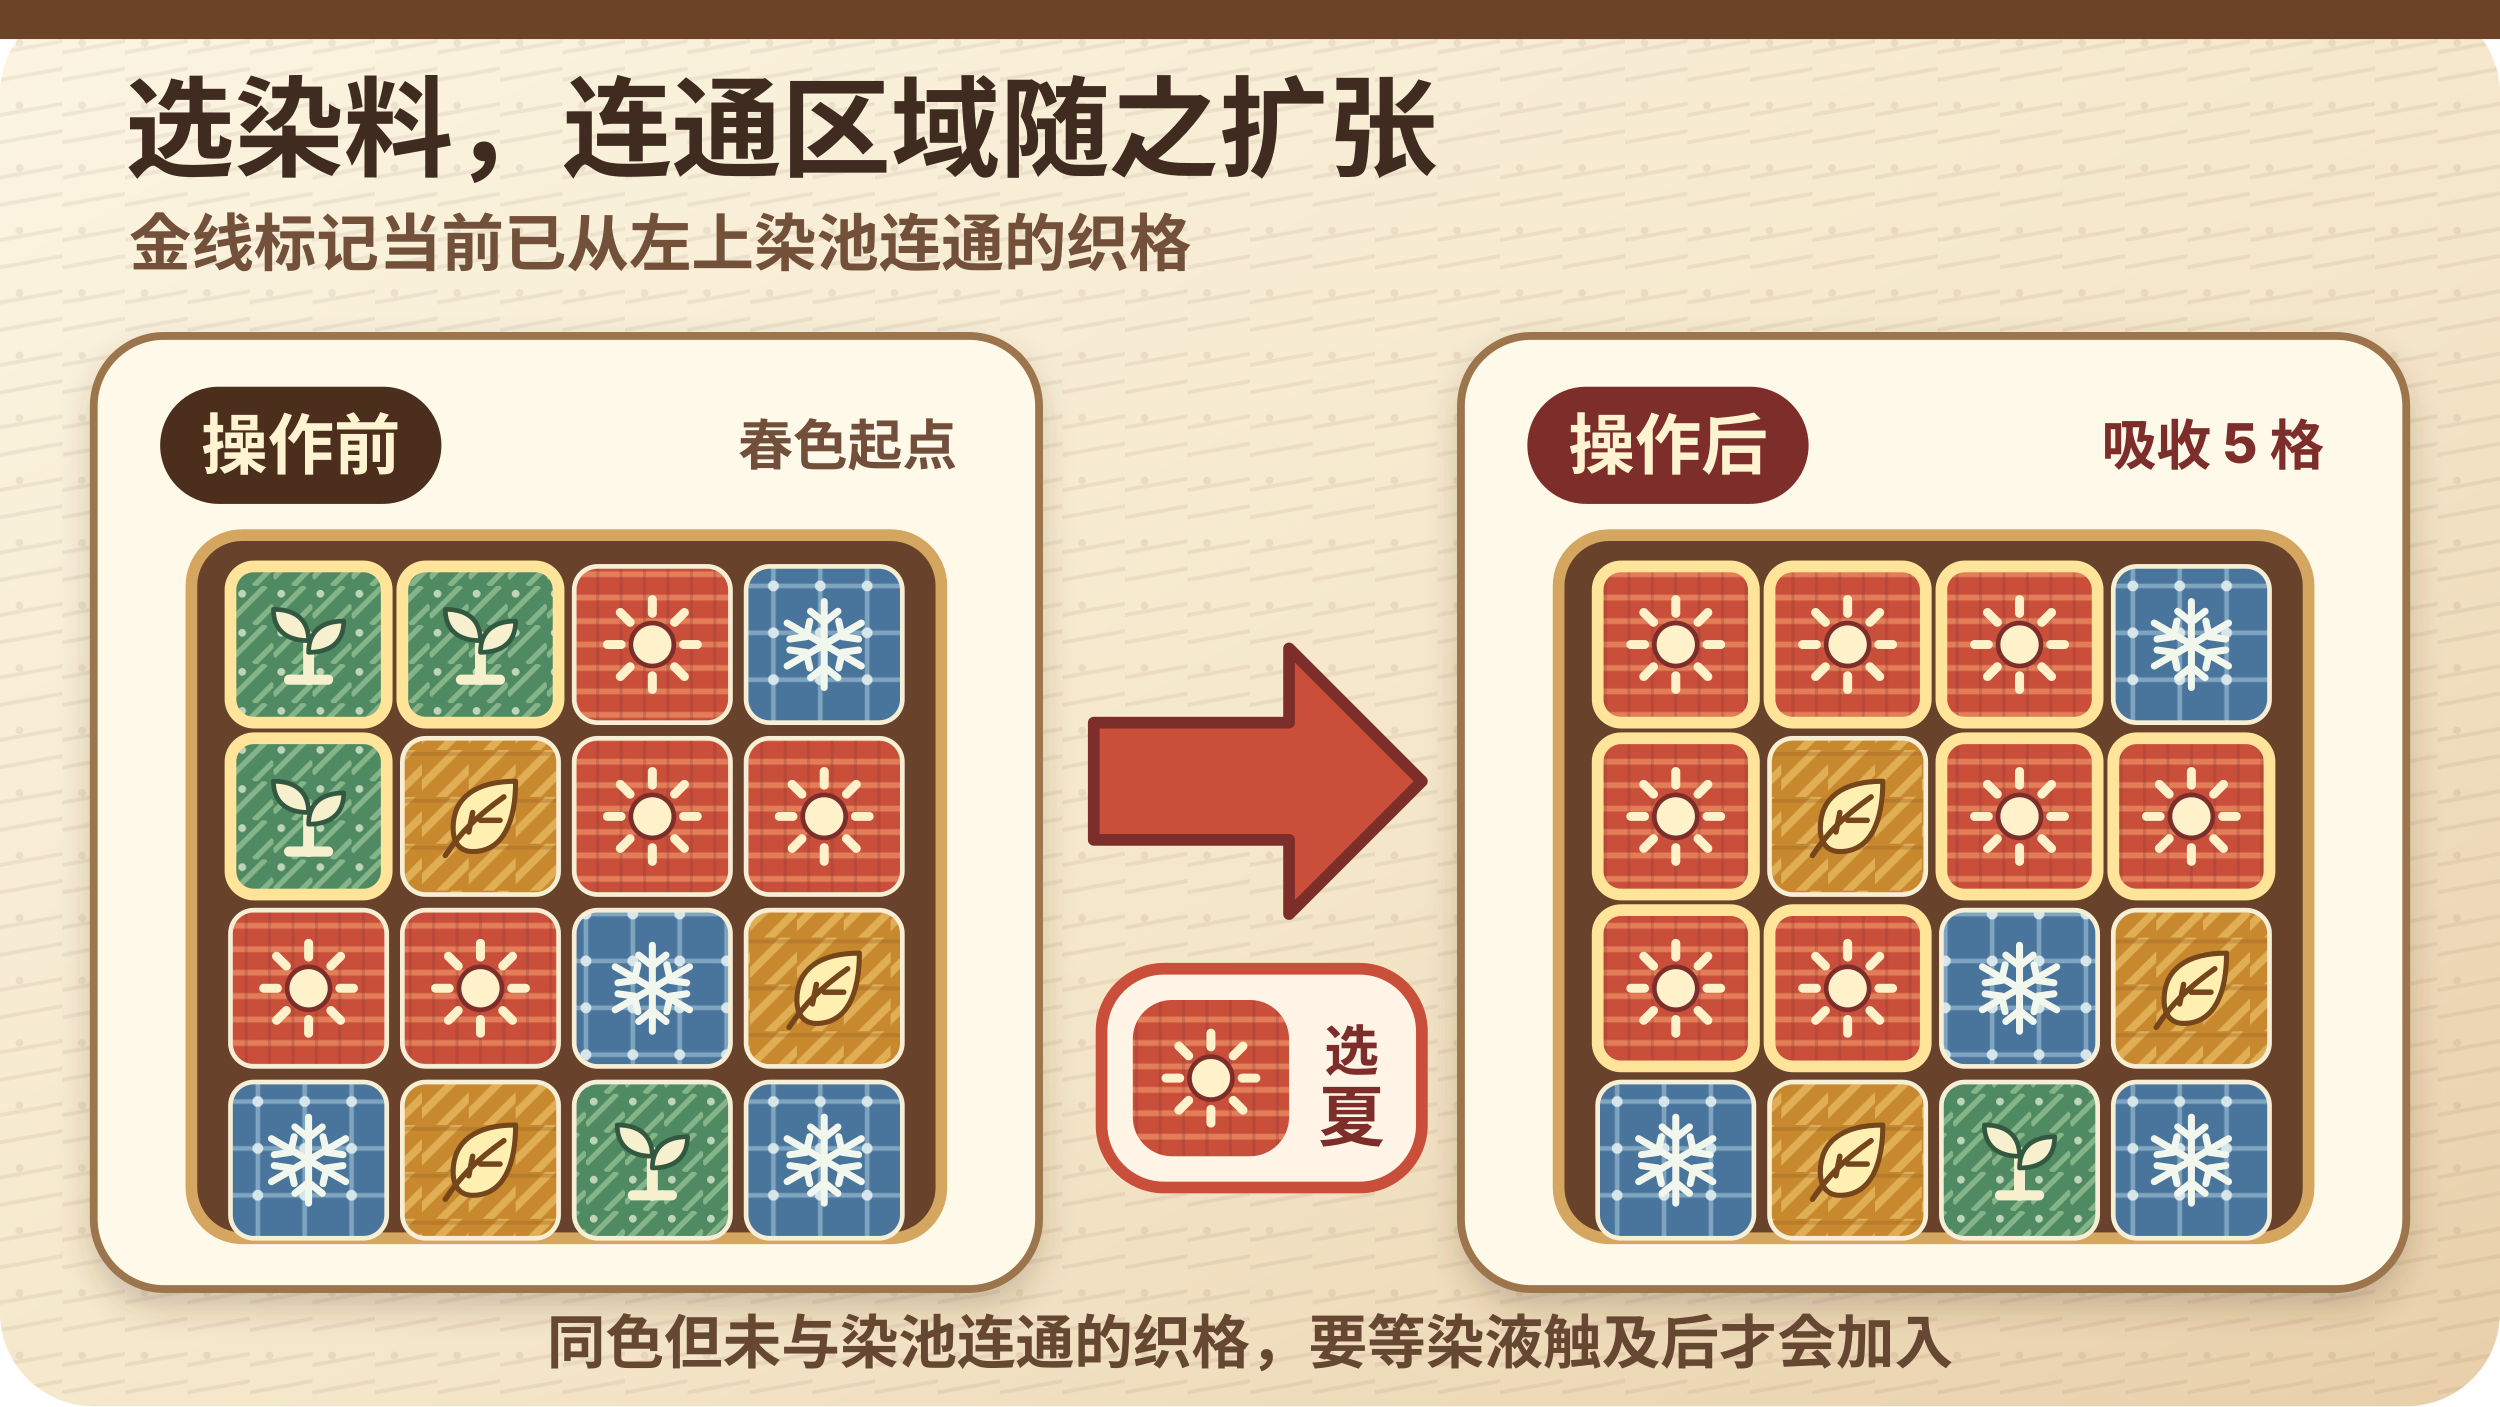
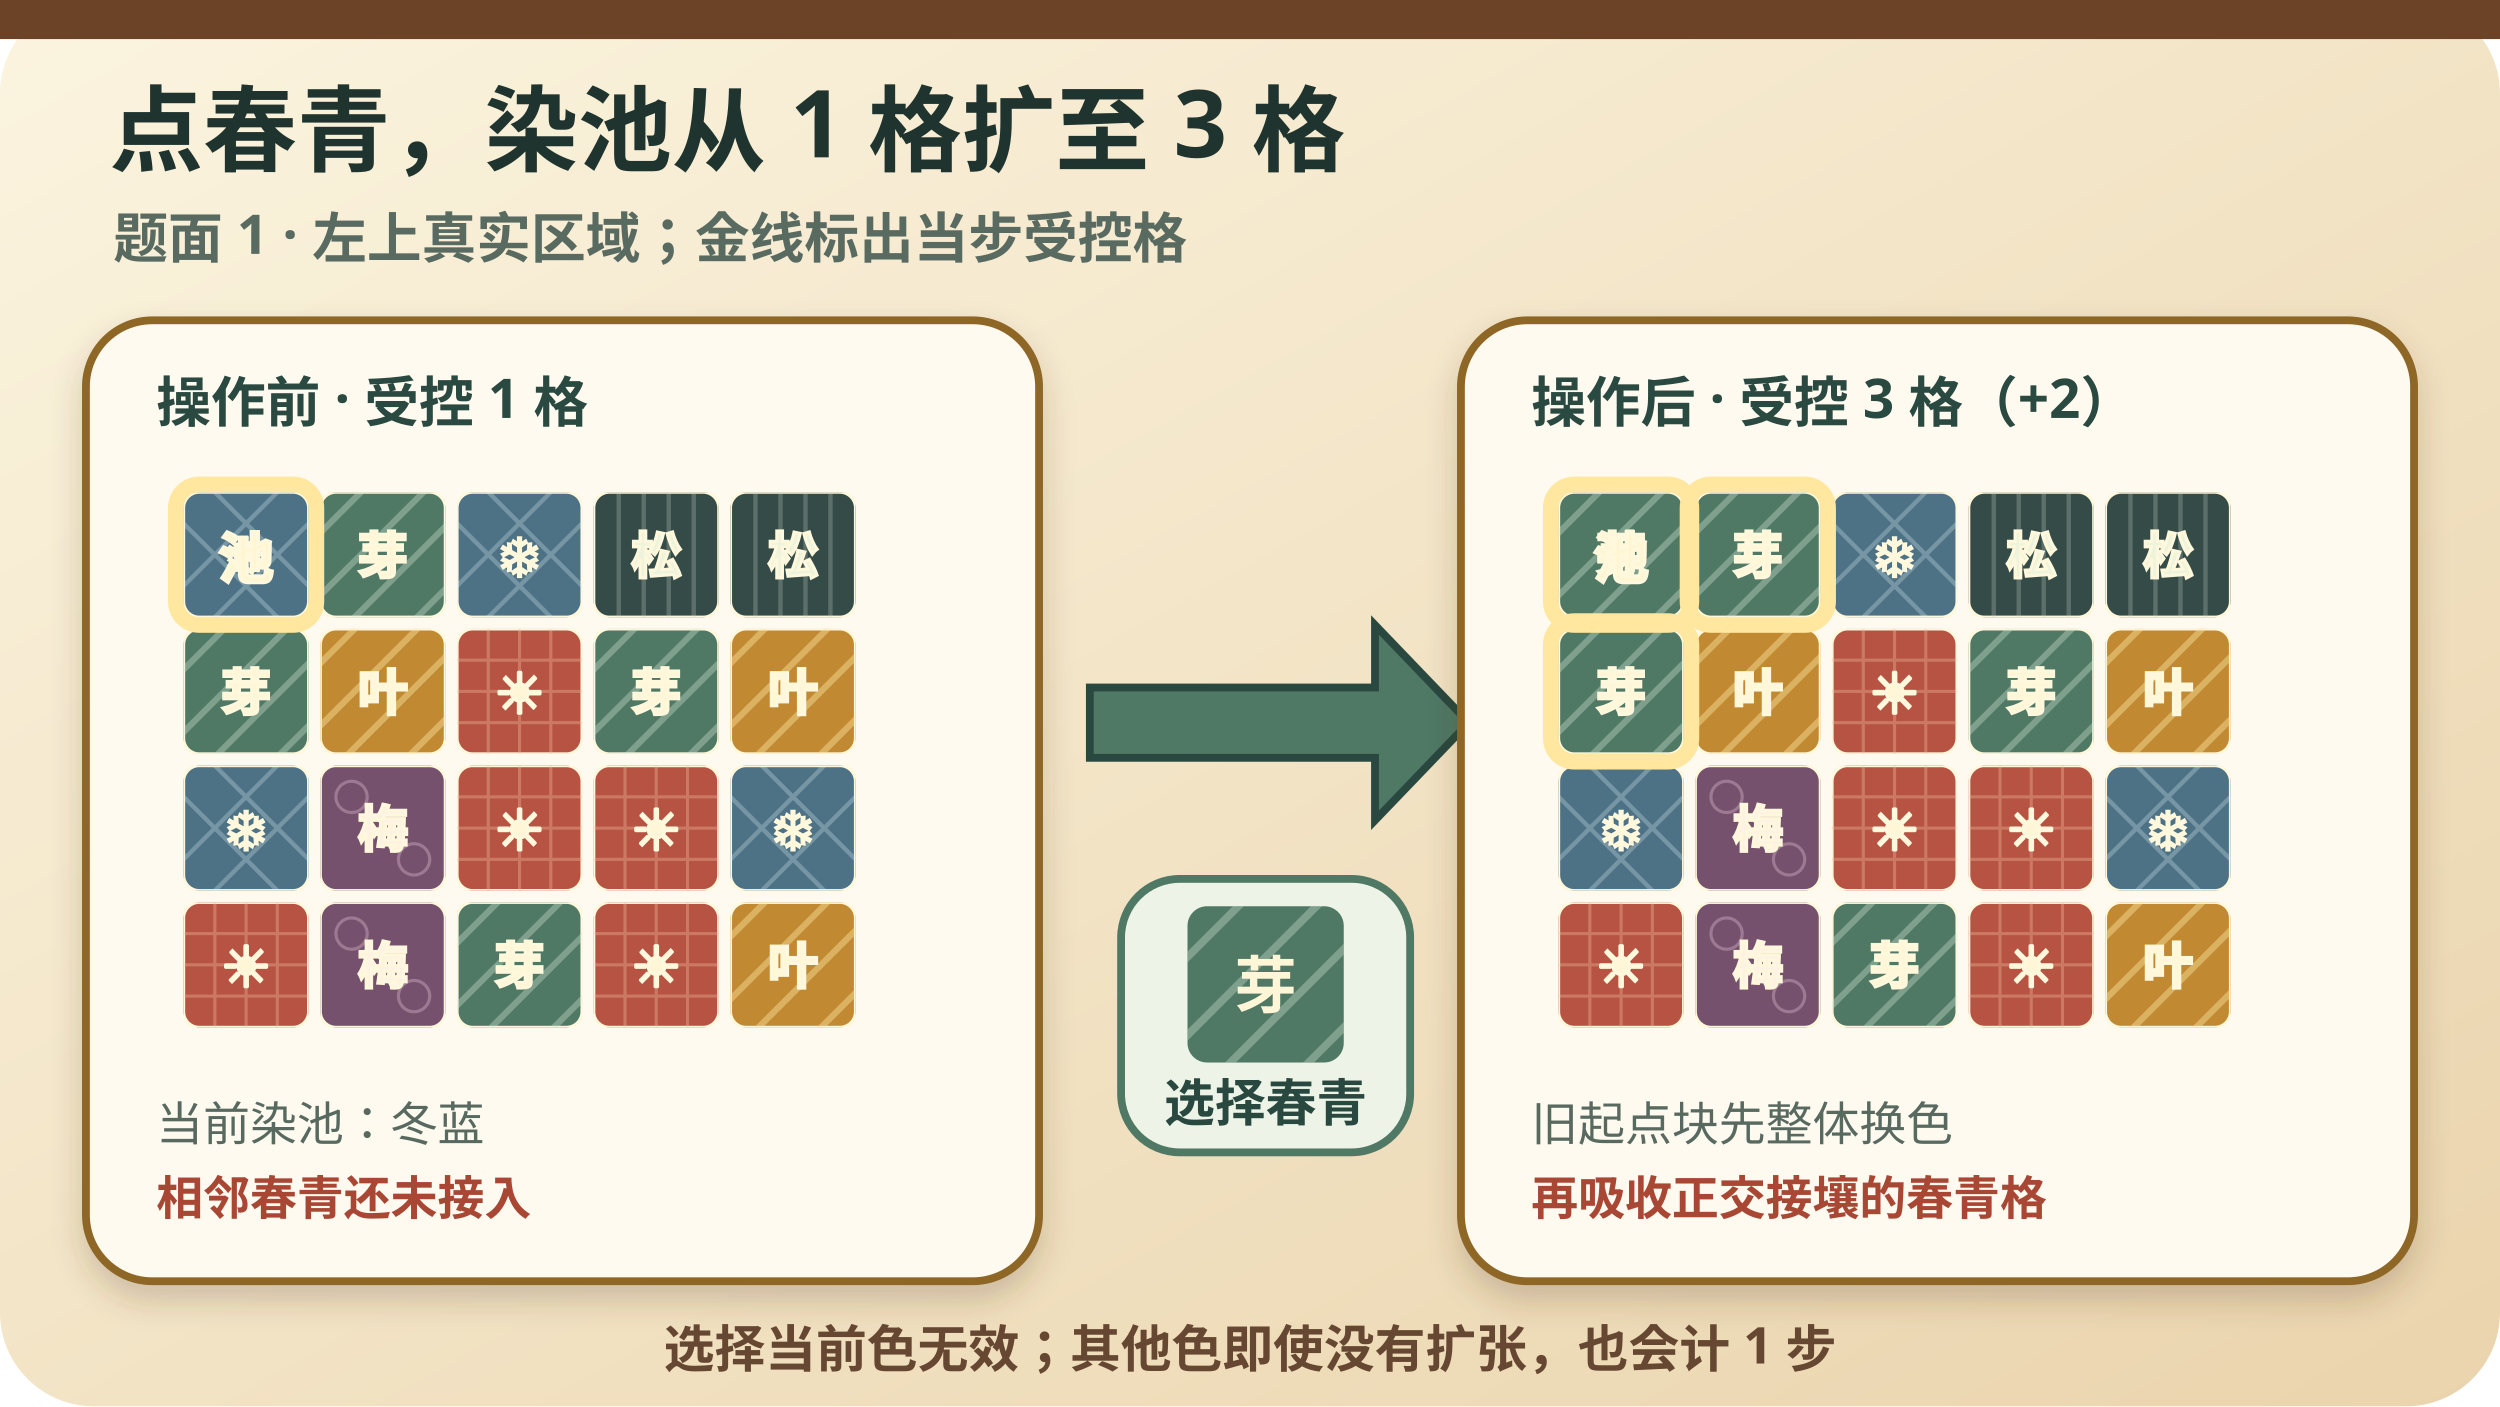
- <svg xmlns="http://www.w3.org/2000/svg" viewBox="0 0 640 360" preserveAspectRatio="xMidYMid meet" role="img" aria-labelledby="action-title action-desc">
+ <svg xmlns="http://www.w3.org/2000/svg" viewBox="0 0 640 360" preserveAspectRatio="xMidYMid meet" role="img" aria-labelledby="action-title action-desc" data-tutorial-state="action" data-preset-id="12x12-easy" data-seed="1" data-selected-dye="0" data-before-controlled="1" data-after-controlled="3" data-expanded-by="2" data-board-prefix="3,0,3,5,5;0,2,1,0,2;3,4,1,1,3;1,4,0,1,2">
  <defs>
    <linearGradient id="paper" x1="0" y1="0" x2="1" y2="1">
-       <stop offset="0" stop-color="#fcf5e2" />
-       <stop offset="0.58" stop-color="#f4e6c9" />
-       <stop offset="1" stop-color="#e8cfaa" />
+       <stop stop-color="#fbf4df" />
+       <stop offset="1" stop-color="#ead4ad" />
    </linearGradient>
-     <pattern id="fibre" width="16" height="16" patternUnits="userSpaceOnUse">
-       <path d="M-3 5L19 1M-3 14L19 10" stroke="#66442d" stroke-width="1" opacity="0.08" />
-       <circle cx="5" cy="11" r="1" fill="#66442d" opacity="0.09" />
-     </pattern>
-     <pattern id="spring" width="10" height="10" patternUnits="userSpaceOnUse">
-       <rect width="10" height="10" fill="#4f8a62" />
-       <path d="M0 8L8 0M5 10L10 5" stroke="#b4d9aa" stroke-width="1.4" opacity="0.53" />
-       <circle cx="2" cy="2" r="1" fill="#edf5db" opacity="0.7" />
-     </pattern>
-     <pattern id="summer" width="12" height="12" patternUnits="userSpaceOnUse">
-       <rect width="12" height="12" fill="#c94f3b" />
-       <path d="M0 3H12M0 9H12" stroke="#f5a36f" stroke-width="1.5" opacity="0.55" />
-       <path d="M3 0V12M9 0V12" stroke="#7d2e2a" stroke-width="0.8" opacity="0.22" />
-     </pattern>
-     <pattern id="autumn" width="12" height="12" patternUnits="userSpaceOnUse">
-       <rect width="12" height="12" fill="#c8892f" />
-       <path d="M-2 11L11-2M3 14L14 3" stroke="#f3cc72" stroke-width="2" opacity="0.55" />
-       <path d="M0 1H12" stroke="#8e5620" stroke-width="1" opacity="0.28" />
-     </pattern>
-     <pattern id="winter" width="12" height="12" patternUnits="userSpaceOnUse">
-       <rect width="12" height="12" fill="#49759d" />
-       <path d="M0 6H12M6 0V12" stroke="#b8d8e3" stroke-width="1.2" opacity="0.48" />
-       <circle cx="6" cy="6" r="1.4" fill="#eef8f6" opacity="0.78" />
-     </pattern>
    <filter id="shadow" x="-20%" y="-20%" width="140%" height="150%">
-       <feDropShadow dx="0" dy="4" stdDeviation="4" flood-color="#513522" flood-opacity="0.22" />
+       <feDropShadow dx="0" dy="4" stdDeviation="4" flood-color="#513522" flood-opacity=".22" />
    </filter>
-     <symbol id="sprout" viewBox="0 0 28 28">
-       <path d="M14 23V12" fill="none" stroke="#f6f0ce" stroke-width="2.8" stroke-linecap="round" />
-       <path d="M14 13C8 13 5 10 5 5c6 0 9 3 9 8ZM14 16c6 0 9-3 9-8-6 0-9 3-9 8Z" fill="#f6f0ce" stroke="#315942" stroke-width="1.2" stroke-linejoin="round" />
-       <path d="M9 23H19" stroke="#f6f0ce" stroke-width="2.6" stroke-linecap="round" />
+     <symbol id="d0" viewBox="0 0 40 40">
+       <rect width="40" height="40" rx="5" fill="#4f7865" />
+       <path d="M-5 18 18-5M-5 38 38-5M6 45 45 6M26 45 45 26" stroke="#d7ead7" stroke-width="2" opacity=".35" />
+       <text x="20" y="26" text-anchor="middle" fill="#fff6d8" font-family="serif" font-size="16" font-weight="800">芽</text>
    </symbol>
-     <symbol id="sun" viewBox="0 0 28 28">
-       <circle cx="14" cy="14" r="5.5" fill="#fff1c9" stroke="#7d2e2a" stroke-width="1.2" />
-       <path d="M14 2.5V6M14 22v3.5M2.5 14H6M22 14h3.5M5.8 5.8l2.5 2.5m11.4 11.4 2.5 2.5m0-16.4-2.5 2.5M8.3 19.7l-2.5 2.5" fill="none" stroke="#fff1c9" stroke-width="2.3" stroke-linecap="round" />
+     <symbol id="d1" viewBox="0 0 40 40">
+       <rect width="40" height="40" rx="5" fill="#b65343" />
+       <path d="M0 10h40M0 20h40M0 30h40M10 0v40M20 0v40M30 0v40" stroke="#f3c0a0" opacity=".35" />
+       <text x="20" y="27" text-anchor="middle" fill="#fff6d8" font-family="serif" font-size="18" font-weight="800">☀</text>
    </symbol>
-     <symbol id="leaf" viewBox="0 0 28 28">
-       <path d="M23 5C13 5 7 9 7 17c0 4 2 6 5 6 8 0 11-8 11-18Z" fill="#fff0b2" stroke="#74451e" stroke-width="1.3" stroke-linejoin="round" />
-       <path d="M5 24c4-6 8-10 15-15M11 18l1-5m2 2h5" fill="none" stroke="#74451e" stroke-width="1.4" stroke-linecap="round" />
+     <symbol id="d2" viewBox="0 0 40 40">
+       <rect width="40" height="40" rx="5" fill="#c18a32" />
+       <path d="M-4 15 15-4M-4 35 35-4M5 44 44 5M25 44 44 25" stroke="#ffe8a5" stroke-width="2" opacity=".42" />
+       <text x="20" y="26" text-anchor="middle" fill="#fff7d7" font-family="serif" font-size="16" font-weight="800">叶</text>
    </symbol>
-     <symbol id="snow" viewBox="0 0 28 28">
-       <path d="M14 3v22M4.5 8.5l19 11M4.5 19.5l19-11M10.5 5.5 14 8.3l3.5-2.8M10.5 22.5l3.5-2.8 3.5 2.8M5.2 12.6l4.2-.6.9-4M22.8 15.4l-4.2.6-.9 4M5.2 15.4l4.2.6.9 4M22.8 12.6l-4.2-.6-.9-4" fill="none" stroke="#f2f7ed" stroke-width="1.8" stroke-linecap="round" stroke-linejoin="round" />
+     <symbol id="d3" viewBox="0 0 40 40">
+       <rect width="40" height="40" rx="5" fill="#4d7185" />
+       <path d="M-10 0 40 50M0-10l50 50M50 0 0 50M40-10-10 40" stroke="#d9eef0" stroke-width="1.4" opacity=".3" />
+       <text x="20" y="27" text-anchor="middle" fill="#f1fbf7" font-family="serif" font-size="18" font-weight="800">❄</text>
+     </symbol>
+     <symbol id="d4" viewBox="0 0 40 40">
+       <rect width="40" height="40" rx="5" fill="#76516e" />
+       <circle cx="10" cy="10" r="5" fill="none" stroke="#efd3df" opacity=".32" />
+       <circle cx="30" cy="30" r="5" fill="none" stroke="#efd3df" opacity=".32" />
+       <text x="20" y="26" text-anchor="middle" fill="#fff2e3" font-family="serif" font-size="16" font-weight="800">梅</text>
+     </symbol>
+     <symbol id="d5" viewBox="0 0 40 40">
+       <rect width="40" height="40" rx="5" fill="#354b47" />
+       <path d="M8 0v40M16 0v40M24 0v40M32 0v40" stroke="#c7dac9" stroke-width="1.4" opacity=".26" />
+       <text x="20" y="26" text-anchor="middle" fill="#eef4dc" font-family="serif" font-size="16" font-weight="800">松</text>
    </symbol>
  </defs>
  <rect width="640" height="360" rx="24" fill="url(#paper)" />
-   <rect width="640" height="360" rx="24" fill="url(#fibre)" />
  <path d="M0 0h640v10H0z" fill="#6d4328" />
-   <text x="32" y="43" fill="#3f2b20" font-family="system-ui, -apple-system, 'Noto Sans SC', sans-serif" font-size="28" font-weight="800">选染料，连通区域随之扩张</text>
-   <text x="33" y="68" fill="#72503a" font-family="system-ui, -apple-system, 'Noto Sans SC', sans-serif" font-size="16" font-weight="600">金线标记当前已从左上染池连通的织格</text>
-   <g filter="url(#shadow)">
-     <rect x="24" y="86" width="242" height="244" rx="18" fill="#fff9e9" stroke="#9c744d" stroke-width="2" />
-     <rect x="41" y="99" width="72" height="30" rx="15" fill="#4c2e1d" />
-     <text x="77" y="120" text-anchor="middle" fill="#fff4d2" font-family="system-ui, -apple-system, 'Noto Sans SC', sans-serif" font-size="17" font-weight="800">操作前</text>
-     <text x="245" y="119" text-anchor="end" fill="#72503a" font-family="system-ui, -apple-system, 'Noto Sans SC', sans-serif" font-size="14" font-weight="700">春色起点</text>
-     <rect x="49" y="137" width="192" height="180" rx="13" fill="#684229" stroke="#d4a65f" stroke-width="3" />
-     <g stroke="#f7eed6" stroke-width="1.2">
-       <g>
-         <rect x="59" y="145" width="40" height="40" rx="6" fill="url(#spring)" stroke="#ffe49a" stroke-width="3" />
-         <use href="#sprout" x="65" y="151" width="28" height="28" />
+   <text x="28" y="42" fill="#20342f" font-family="system-ui,sans-serif" font-size="24" font-weight="900">点春青，染池从 1 格扩至 3 格</text>
+   <text x="29" y="66" fill="#596a61" font-family="system-ui,sans-serif" font-size="14" font-weight="650">题面 1 · 左上真实区域；金线标出当步受控格</text>
+   <g filter="url(#shadow)" font-family="system-ui,sans-serif">
+     <rect x="22" y="82" width="244" height="246" rx="17" fill="#fffaf0" stroke="#8e6626" stroke-width="2" />
+     <text x="40" y="108" fill="#29483f" font-size="14" font-weight="900">操作前 · 受控 1 格</text>
+     <g transform="translate(47 126)" stroke="#fff8dc" stroke-width="1">
+       <use href="#d3" x="0" y="0" width="32" height="32" />
+       <use href="#d0" x="35" y="0" width="32" height="32" />
+       <use href="#d3" x="70" y="0" width="32" height="32" />
+       <use href="#d5" x="105" y="0" width="32" height="32" />
+       <use href="#d5" x="140" y="0" width="32" height="32" />
+       <use href="#d0" x="0" y="35" width="32" height="32" />
+       <use href="#d2" x="35" y="35" width="32" height="32" />
+       <use href="#d1" x="70" y="35" width="32" height="32" />
+       <use href="#d0" x="105" y="35" width="32" height="32" />
+       <use href="#d2" x="140" y="35" width="32" height="32" />
+       <use href="#d3" x="0" y="70" width="32" height="32" />
+       <use href="#d4" x="35" y="70" width="32" height="32" />
+       <use href="#d1" x="70" y="70" width="32" height="32" />
+       <use href="#d1" x="105" y="70" width="32" height="32" />
+       <use href="#d3" x="140" y="70" width="32" height="32" />
+       <use href="#d1" x="0" y="105" width="32" height="32" />
+       <use href="#d4" x="35" y="105" width="32" height="32" />
+       <use href="#d0" x="70" y="105" width="32" height="32" />
+       <use href="#d1" x="105" y="105" width="32" height="32" />
+       <use href="#d2" x="140" y="105" width="32" height="32" />
+       <rect x="-2" y="-2" width="36" height="36" rx="6" fill="none" stroke="#ffe7a0" stroke-width="4" />
+       <text x="16" y="22" text-anchor="middle" fill="#fff6d1" font-family="serif" font-size="14" font-weight="900">池</text>
+     </g>
+     <text x="40" y="292" fill="#596a61" font-size="12">当前染池：冬蓝</text>
+     <text x="40" y="311" fill="#a94736" font-size="12" font-weight="800">相邻春青还未接入</text>
+   </g>
+   <g font-family="system-ui,sans-serif" text-anchor="middle">
+     <path d="M279 176h73v-16l24 25-24 25v-16h-73z" fill="#4f7865" stroke="#29483f" stroke-width="2" />
+     <rect x="287" y="225" width="74" height="70" rx="15" fill="#edf4e7" stroke="#4f7865" stroke-width="2" />
+     <use href="#d0" x="304" y="232" width="40" height="40" />
+     <text x="324" y="287" fill="#29483f" font-size="13" font-weight="900">选择春青</text>
+   </g>
+   <g filter="url(#shadow)" font-family="system-ui,sans-serif">
+     <rect x="374" y="82" width="244" height="246" rx="17" fill="#fffaf0" stroke="#8e6626" stroke-width="2" />
+     <text x="392" y="108" fill="#29483f" font-size="14" font-weight="900">操作后 · 受控 3 格（+2）</text>
+     <g transform="translate(399 126)" stroke="#fff8dc" stroke-width="1">
+       <use href="#d0" x="0" y="0" width="32" height="32" />
+       <use href="#d0" x="35" y="0" width="32" height="32" />
+       <use href="#d3" x="70" y="0" width="32" height="32" />
+       <use href="#d5" x="105" y="0" width="32" height="32" />
+       <use href="#d5" x="140" y="0" width="32" height="32" />
+       <use href="#d0" x="0" y="35" width="32" height="32" />
+       <use href="#d2" x="35" y="35" width="32" height="32" />
+       <use href="#d1" x="70" y="35" width="32" height="32" />
+       <use href="#d0" x="105" y="35" width="32" height="32" />
+       <use href="#d2" x="140" y="35" width="32" height="32" />
+       <use href="#d3" x="0" y="70" width="32" height="32" />
+       <use href="#d4" x="35" y="70" width="32" height="32" />
+       <use href="#d1" x="70" y="70" width="32" height="32" />
+       <use href="#d1" x="105" y="70" width="32" height="32" />
+       <use href="#d3" x="140" y="70" width="32" height="32" />
+       <use href="#d1" x="0" y="105" width="32" height="32" />
+       <use href="#d4" x="35" y="105" width="32" height="32" />
+       <use href="#d0" x="70" y="105" width="32" height="32" />
+       <use href="#d1" x="105" y="105" width="32" height="32" />
+       <use href="#d2" x="140" y="105" width="32" height="32" />
+       <g fill="none" stroke="#ffe7a0" stroke-width="4">
+         <rect x="-2" y="-2" width="36" height="36" rx="6" />
+         <rect x="33" y="-2" width="36" height="36" rx="6" />
+         <rect x="-2" y="33" width="36" height="36" rx="6" />
      </g>
-       <g>
-         <rect x="103" y="145" width="40" height="40" rx="6" fill="url(#spring)" stroke="#ffe49a" stroke-width="3" />
-         <use href="#sprout" x="109" y="151" width="28" height="28" />
-       </g>
-       <g>
-         <rect x="147" y="145" width="40" height="40" rx="6" fill="url(#summer)" />
-         <use href="#sun" x="153" y="151" width="28" height="28" />
-       </g>
-       <g>
-         <rect x="191" y="145" width="40" height="40" rx="6" fill="url(#winter)" />
-         <use href="#snow" x="197" y="151" width="28" height="28" />
-       </g>
-       <g>
-         <rect x="59" y="189" width="40" height="40" rx="6" fill="url(#spring)" stroke="#ffe49a" stroke-width="3" />
-         <use href="#sprout" x="65" y="195" width="28" height="28" />
-       </g>
-       <g>
-         <rect x="103" y="189" width="40" height="40" rx="6" fill="url(#autumn)" />
-         <use href="#leaf" x="109" y="195" width="28" height="28" />
-       </g>
-       <g>
-         <rect x="147" y="189" width="40" height="40" rx="6" fill="url(#summer)" />
-         <use href="#sun" x="153" y="195" width="28" height="28" />
-       </g>
-       <g>
-         <rect x="191" y="189" width="40" height="40" rx="6" fill="url(#summer)" />
-         <use href="#sun" x="197" y="195" width="28" height="28" />
-       </g>
-       <g>
-         <rect x="59" y="233" width="40" height="40" rx="6" fill="url(#summer)" />
-         <use href="#sun" x="65" y="239" width="28" height="28" />
-       </g>
-       <g>
-         <rect x="103" y="233" width="40" height="40" rx="6" fill="url(#summer)" />
-         <use href="#sun" x="109" y="239" width="28" height="28" />
-       </g>
-       <g>
-         <rect x="147" y="233" width="40" height="40" rx="6" fill="url(#winter)" />
-         <use href="#snow" x="153" y="239" width="28" height="28" />
-       </g>
-       <g>
-         <rect x="191" y="233" width="40" height="40" rx="6" fill="url(#autumn)" />
-         <use href="#leaf" x="197" y="239" width="28" height="28" />
-       </g>
-       <g>
-         <rect x="59" y="277" width="40" height="40" rx="6" fill="url(#winter)" />
-         <use href="#snow" x="65" y="283" width="28" height="28" />
-       </g>
-       <g>
-         <rect x="103" y="277" width="40" height="40" rx="6" fill="url(#autumn)" />
-         <use href="#leaf" x="109" y="283" width="28" height="28" />
-       </g>
-       <g>
-         <rect x="147" y="277" width="40" height="40" rx="6" fill="url(#spring)" />
-         <use href="#sprout" x="153" y="283" width="28" height="28" />
-       </g>
-       <g>
-         <rect x="191" y="277" width="40" height="40" rx="6" fill="url(#winter)" />
-         <use href="#snow" x="197" y="283" width="28" height="28" />
-       </g>
+       <text x="16" y="22" text-anchor="middle" fill="#fff6d1" font-family="serif" font-size="14" font-weight="900">池</text>
    </g>
+     <text x="392" y="292" fill="#596a61" font-size="12">旧起点块先整体换色</text>
+     <text x="392" y="311" fill="#a94736" font-size="12" font-weight="800">再吸收正交接壤的春青格</text>
  </g>
-   <g aria-label="选择夏季染料">
-     <path d="M280 185h50v-19l34 34-34 34v-19h-50Z" fill="#c94f3b" stroke="#7d2e2a" stroke-width="3" stroke-linejoin="round" />
-     <rect x="282" y="248" width="82" height="56" rx="16" fill="#fff4e6" stroke="#c94f3b" stroke-width="3" />
-     <rect x="290" y="256" width="40" height="40" rx="10" fill="url(#summer)" />
-     <use href="#sun" x="296" y="262" width="28" height="28" />
-     <text x="346" y="274" text-anchor="middle" fill="#7d2e2a" font-family="system-ui, -apple-system, 'Noto Sans SC', sans-serif" font-size="14" font-weight="800">选</text>
-     <text x="346" y="292" text-anchor="middle" fill="#7d2e2a" font-family="system-ui, -apple-system, 'Noto Sans SC', sans-serif" font-size="17" font-weight="900">夏</text>
-   </g>
-   <g filter="url(#shadow)">
-     <rect x="374" y="86" width="242" height="244" rx="18" fill="#fff9e9" stroke="#9c744d" stroke-width="2" />
-     <rect x="391" y="99" width="72" height="30" rx="15" fill="#7d2e2a" />
-     <text x="427" y="120" text-anchor="middle" fill="#fff4d2" font-family="system-ui, -apple-system, 'Noto Sans SC', sans-serif" font-size="17" font-weight="800">操作后</text>
-     <text x="595" y="119" text-anchor="end" fill="#7d2e2a" font-family="system-ui, -apple-system, 'Noto Sans SC', sans-serif" font-size="14" font-weight="800">吸收 5 格</text>
-     <rect x="399" y="137" width="192" height="180" rx="13" fill="#684229" stroke="#d4a65f" stroke-width="3" />
-     <g stroke="#f7eed6" stroke-width="1.2">
-       <g>
-         <rect x="409" y="145" width="40" height="40" rx="6" fill="url(#summer)" stroke="#ffe49a" stroke-width="3" />
-         <use href="#sun" x="415" y="151" width="28" height="28" />
-       </g>
-       <g>
-         <rect x="453" y="145" width="40" height="40" rx="6" fill="url(#summer)" stroke="#ffe49a" stroke-width="3" />
-         <use href="#sun" x="459" y="151" width="28" height="28" />
-       </g>
-       <g>
-         <rect x="497" y="145" width="40" height="40" rx="6" fill="url(#summer)" stroke="#ffe49a" stroke-width="3" />
-         <use href="#sun" x="503" y="151" width="28" height="28" />
-       </g>
-       <g>
-         <rect x="541" y="145" width="40" height="40" rx="6" fill="url(#winter)" />
-         <use href="#snow" x="547" y="151" width="28" height="28" />
-       </g>
-       <g>
-         <rect x="409" y="189" width="40" height="40" rx="6" fill="url(#summer)" stroke="#ffe49a" stroke-width="3" />
-         <use href="#sun" x="415" y="195" width="28" height="28" />
-       </g>
-       <g>
-         <rect x="453" y="189" width="40" height="40" rx="6" fill="url(#autumn)" />
-         <use href="#leaf" x="459" y="195" width="28" height="28" />
-       </g>
-       <g>
-         <rect x="497" y="189" width="40" height="40" rx="6" fill="url(#summer)" stroke="#ffe49a" stroke-width="3" />
-         <use href="#sun" x="503" y="195" width="28" height="28" />
-       </g>
-       <g>
-         <rect x="541" y="189" width="40" height="40" rx="6" fill="url(#summer)" stroke="#ffe49a" stroke-width="3" />
-         <use href="#sun" x="547" y="195" width="28" height="28" />
-       </g>
-       <g>
-         <rect x="409" y="233" width="40" height="40" rx="6" fill="url(#summer)" stroke="#ffe49a" stroke-width="3" />
-         <use href="#sun" x="415" y="239" width="28" height="28" />
-       </g>
-       <g>
-         <rect x="453" y="233" width="40" height="40" rx="6" fill="url(#summer)" stroke="#ffe49a" stroke-width="3" />
-         <use href="#sun" x="459" y="239" width="28" height="28" />
-       </g>
-       <g>
-         <rect x="497" y="233" width="40" height="40" rx="6" fill="url(#winter)" />
-         <use href="#snow" x="503" y="239" width="28" height="28" />
-       </g>
-       <g>
-         <rect x="541" y="233" width="40" height="40" rx="6" fill="url(#autumn)" />
-         <use href="#leaf" x="547" y="239" width="28" height="28" />
-       </g>
-       <g>
-         <rect x="409" y="277" width="40" height="40" rx="6" fill="url(#winter)" />
-         <use href="#snow" x="415" y="283" width="28" height="28" />
-       </g>
-       <g>
-         <rect x="453" y="277" width="40" height="40" rx="6" fill="url(#autumn)" />
-         <use href="#leaf" x="459" y="283" width="28" height="28" />
-       </g>
-       <g>
-         <rect x="497" y="277" width="40" height="40" rx="6" fill="url(#spring)" />
-         <use href="#sprout" x="503" y="283" width="28" height="28" />
-       </g>
-       <g>
-         <rect x="541" y="277" width="40" height="40" rx="6" fill="url(#winter)" />
-         <use href="#snow" x="547" y="283" width="28" height="28" />
-       </g>
-     </g>
-   </g>
-   <text x="320" y="349" text-anchor="middle" fill="#664832" font-family="system-ui, -apple-system, 'Noto Sans SC', sans-serif" font-size="15" font-weight="700">同色但未与染池连通的织格，要等染液触及后才会加入</text>
+   <text x="320" y="350" text-anchor="middle" fill="#664832" font-family="system-ui,sans-serif" font-size="13" font-weight="750">选择当前色无效；其他色即使没有扩张，也会计 1 步</text>
</svg>
